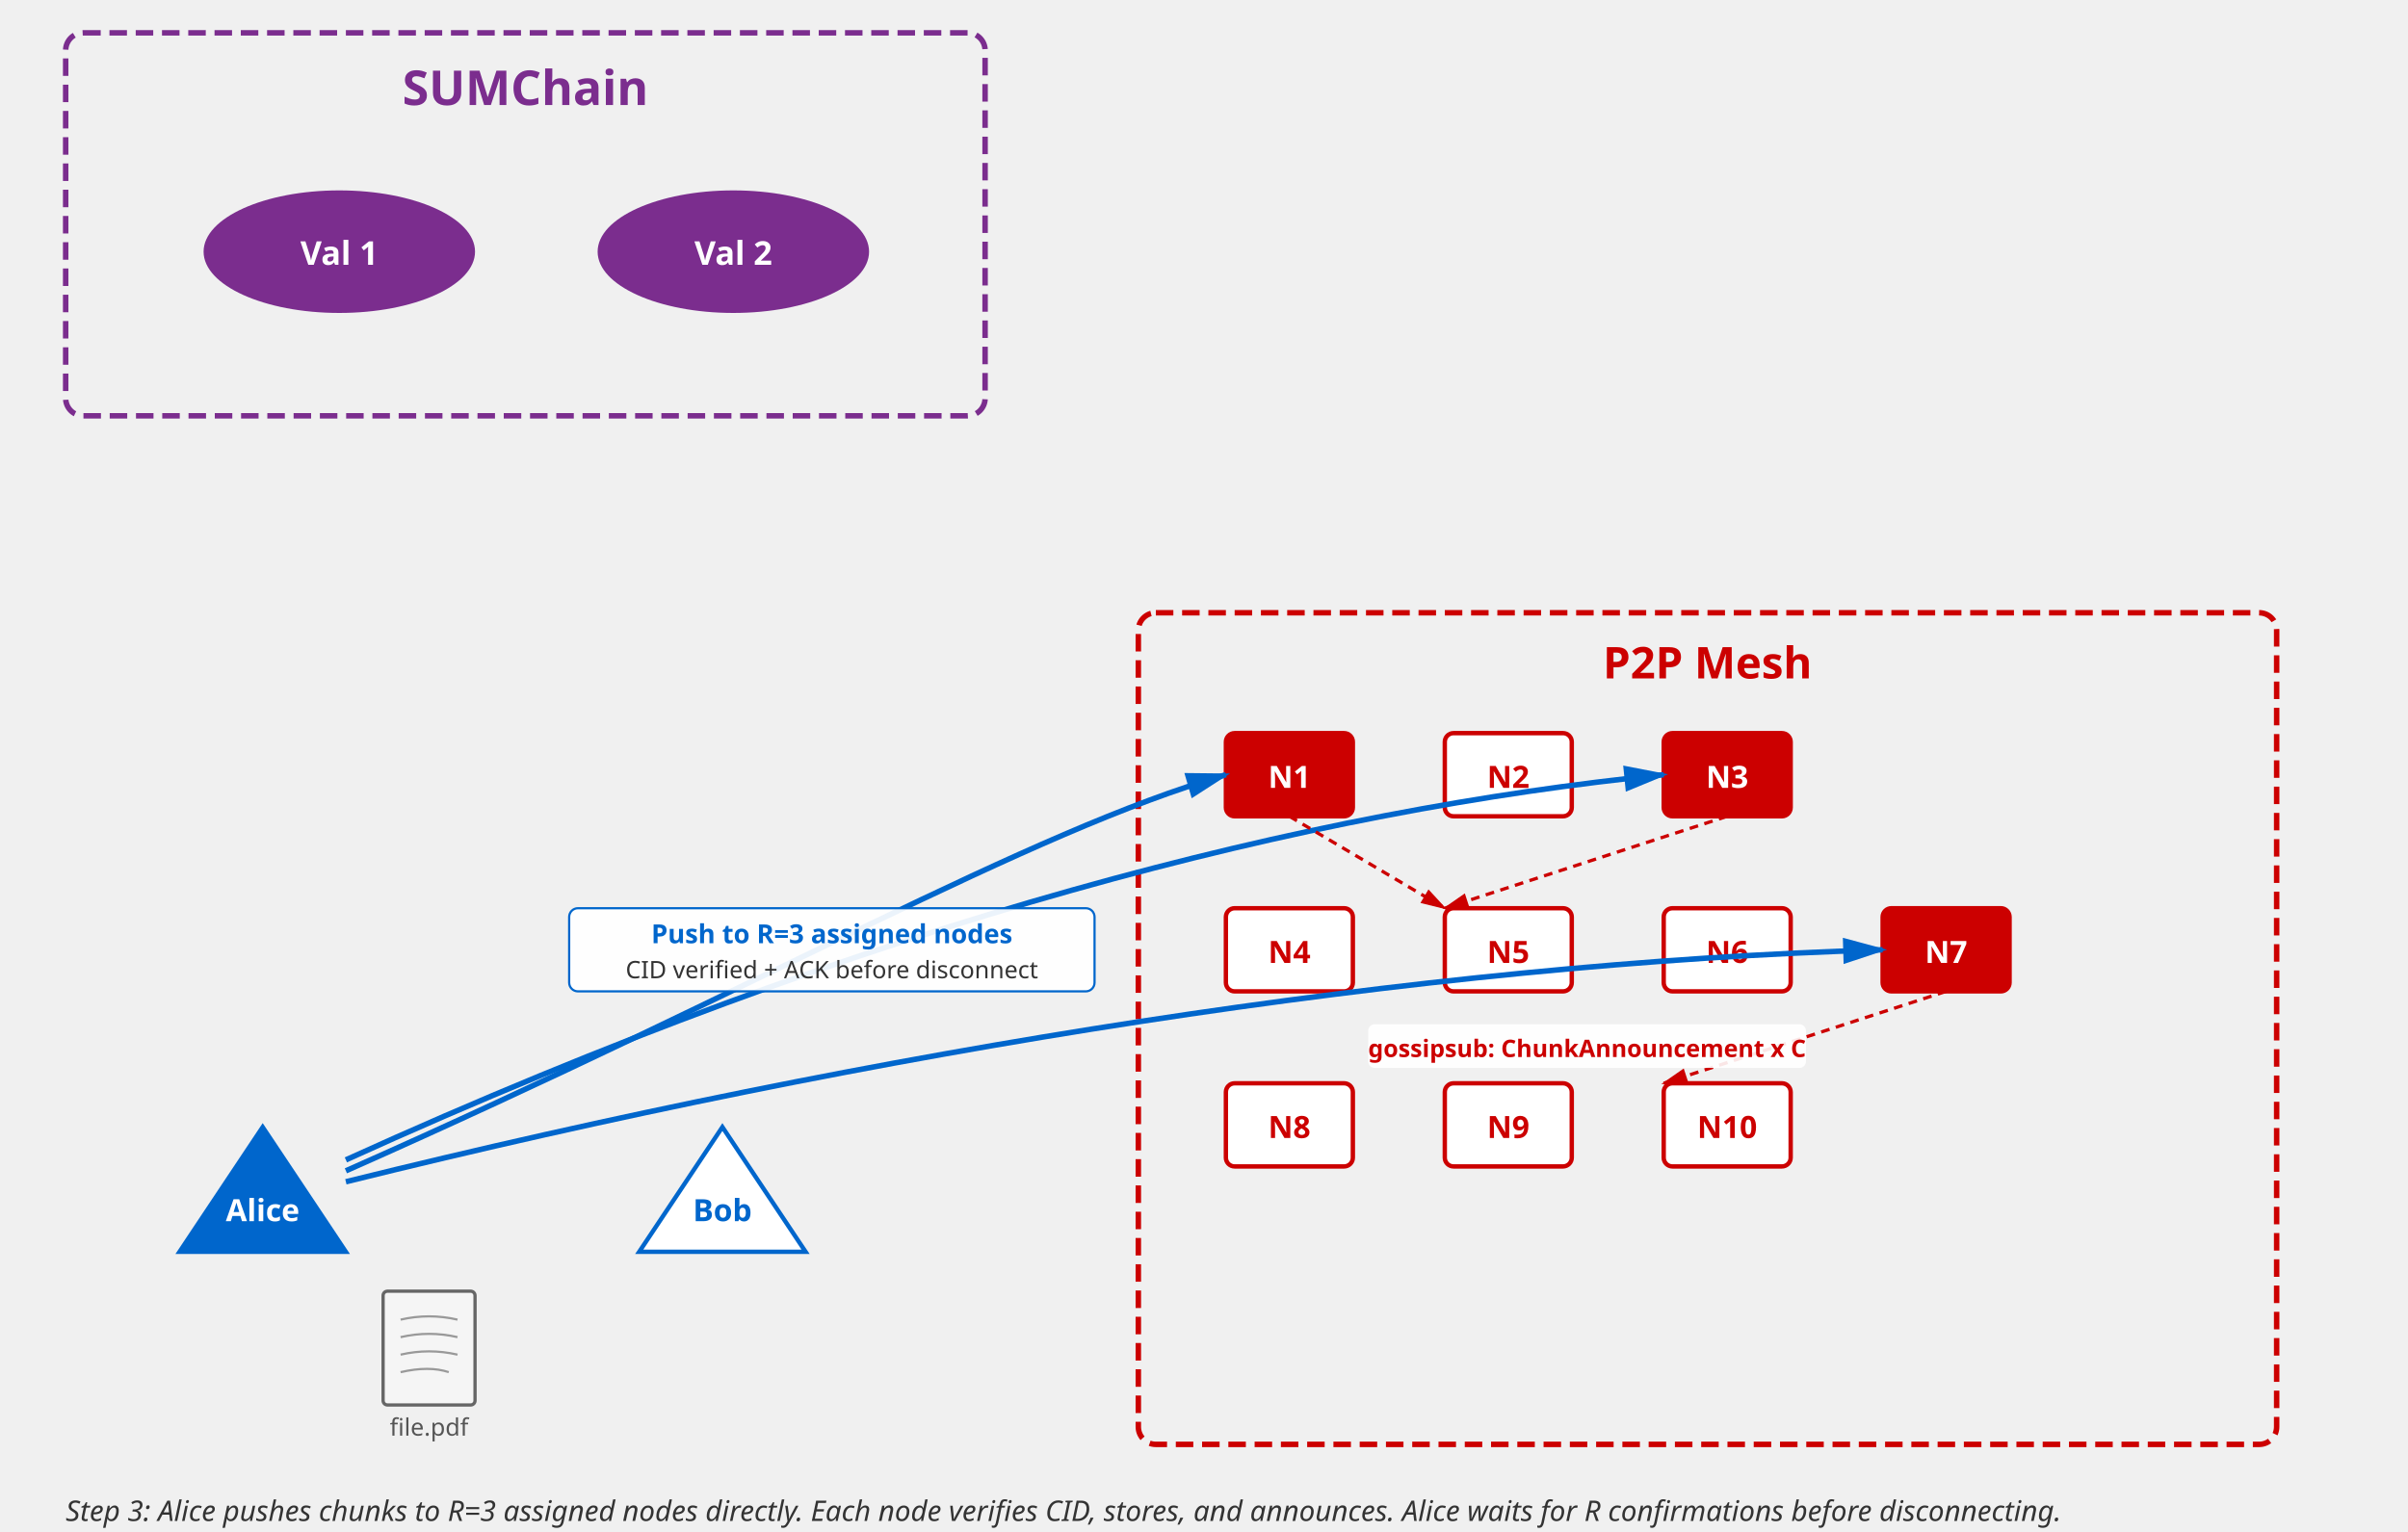
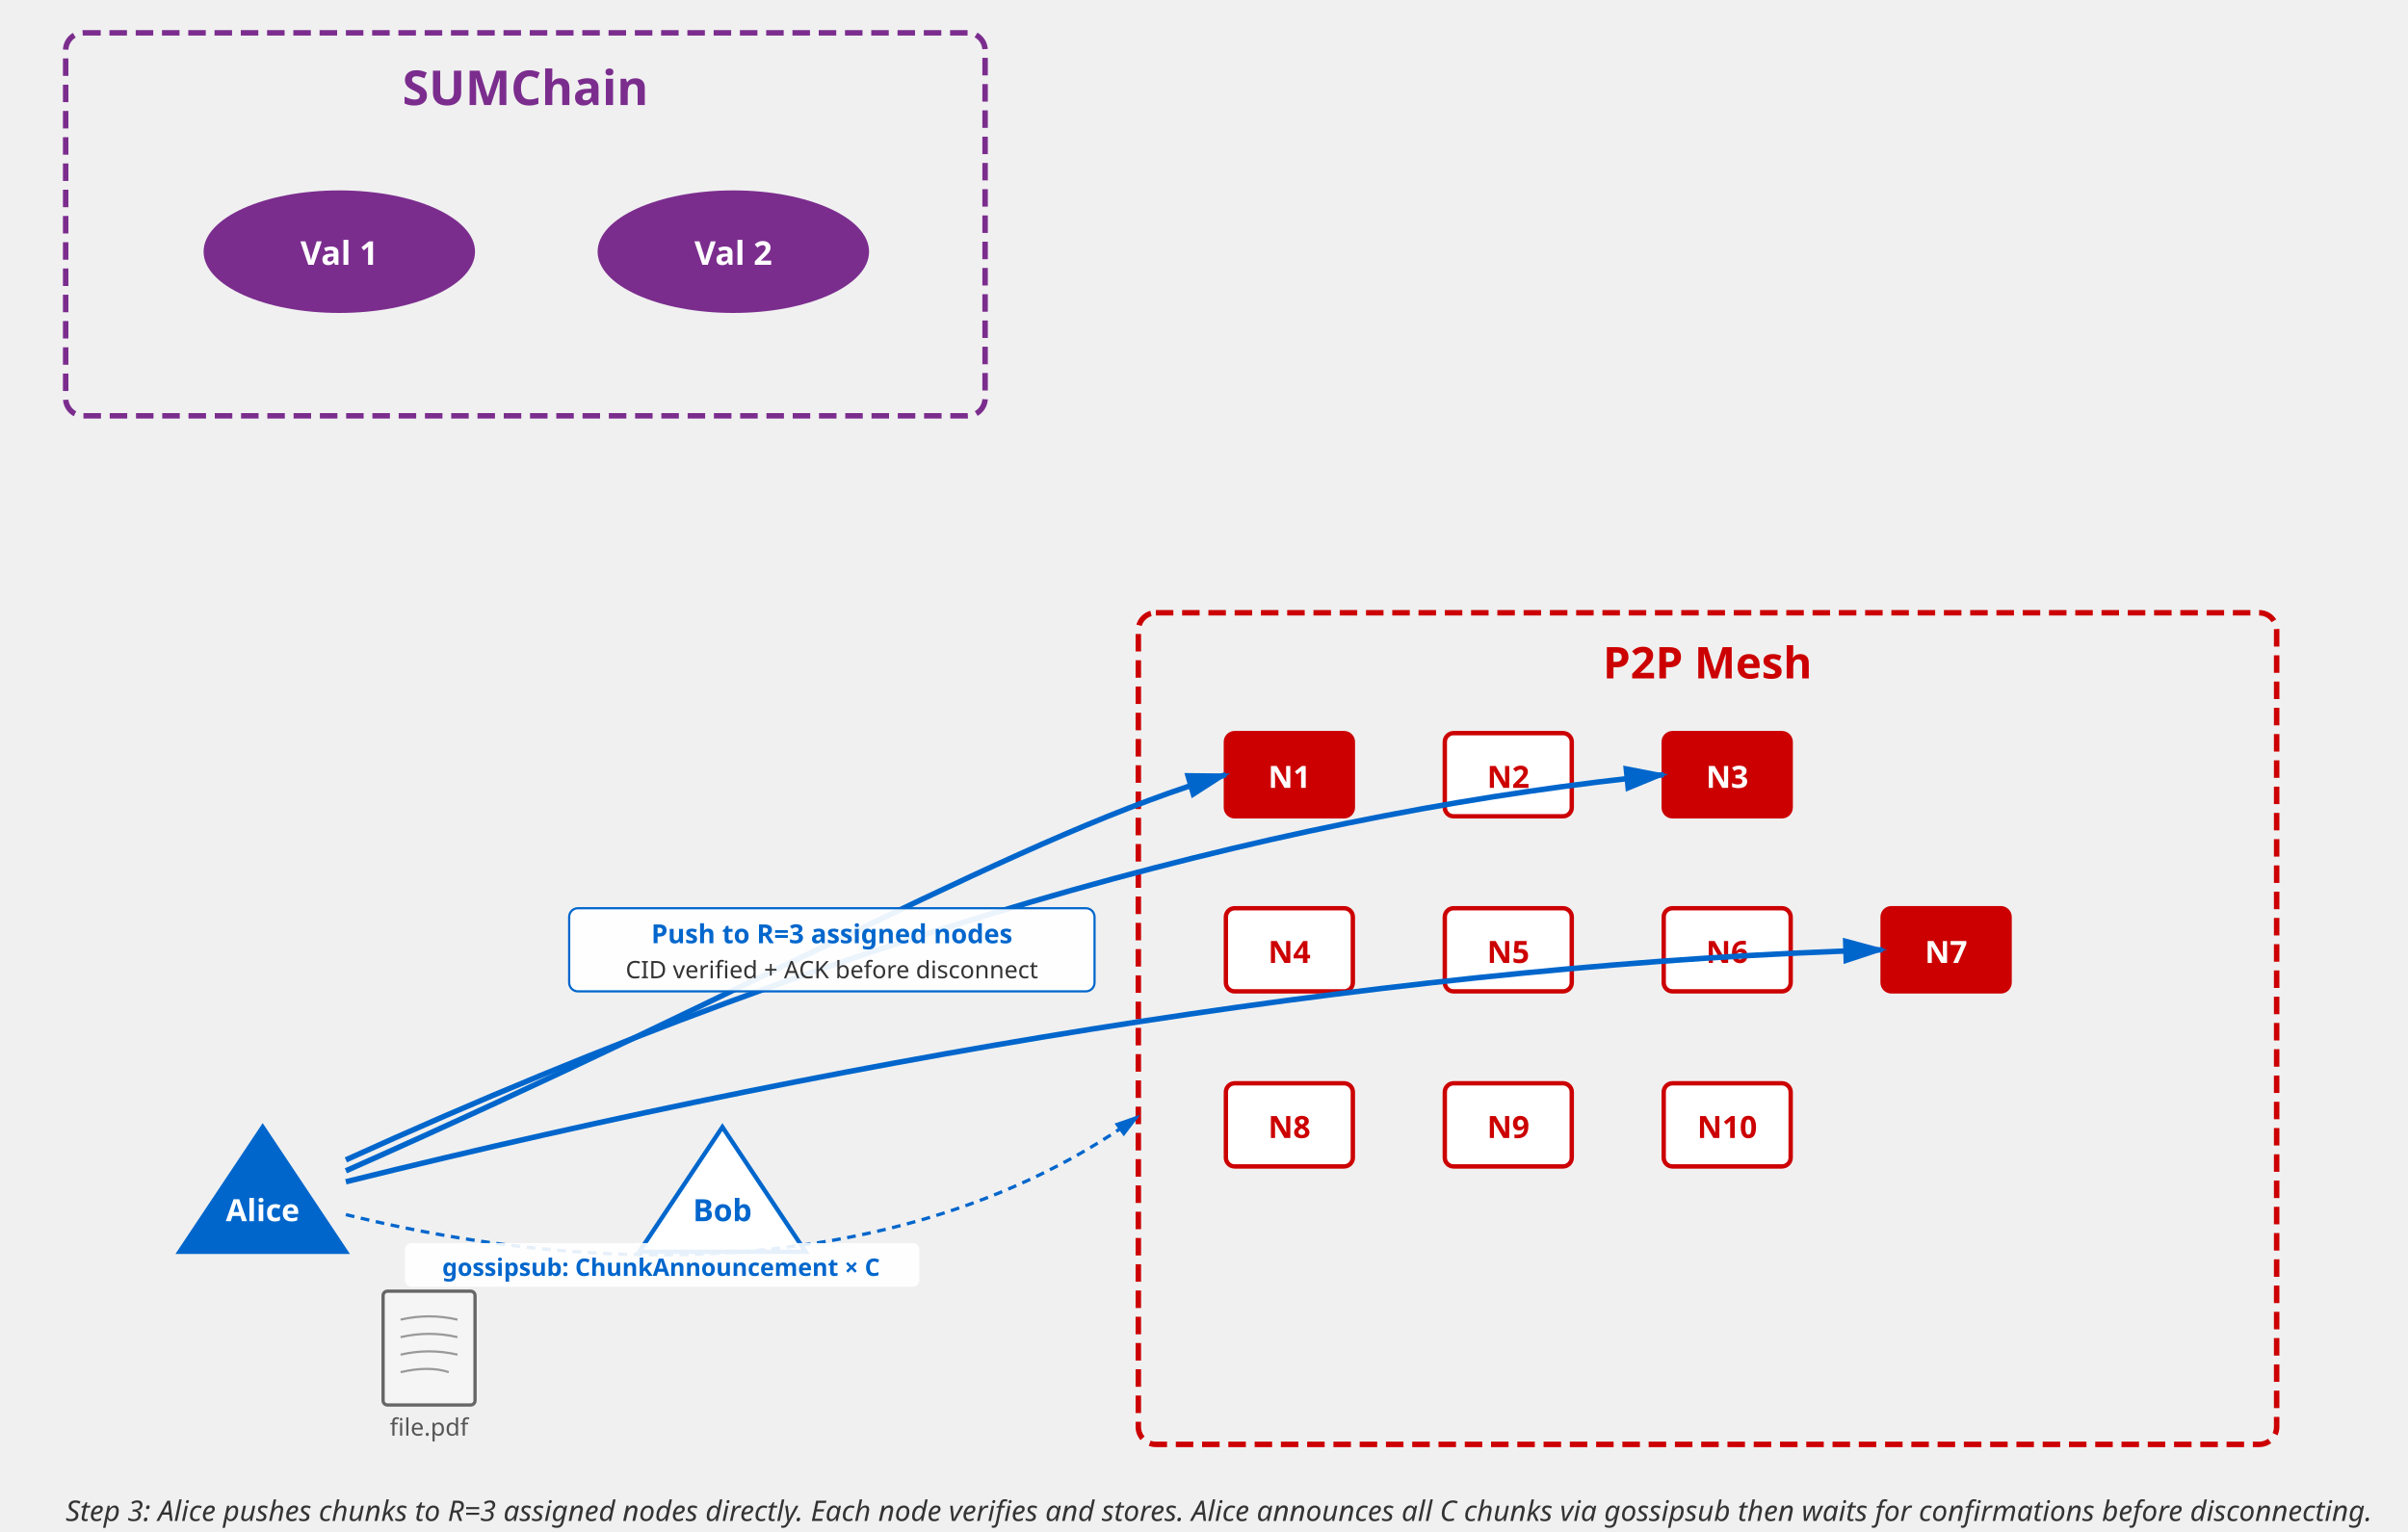
<svg xmlns="http://www.w3.org/2000/svg" viewBox="0 0 1100 700" font-family="'Segoe UI',system-ui,sans-serif">
  <defs>
    <marker id="ah-b" viewBox="0 0 10 6" refX="9" refY="3" markerWidth="8" markerHeight="6" orient="auto">
      <path d="M0,0 L10,3 L0,6Z" fill="#0066CC" />
    </marker>
    <marker id="ah-r" viewBox="0 0 10 6" refX="9" refY="3" markerWidth="8" markerHeight="6" orient="auto">
      <path d="M0,0 L10,3 L0,6Z" fill="#CC0000" />
    </marker>
  </defs>
  <rect x="30" y="15" width="420" height="175" rx="8" fill="none" stroke="#7B2D8E" stroke-width="2.5" stroke-dasharray="8,4" />
  <text x="240" y="48" text-anchor="middle" fill="#7B2D8E" font-weight="bold" font-size="22">SUMChain</text>
  <ellipse cx="155" cy="115" rx="62" ry="28" fill="#7B2D8E" />
  <text x="155" y="121" text-anchor="middle" fill="#fff" font-size="15" font-weight="bold">Val 1</text>
  <ellipse cx="335" cy="115" rx="62" ry="28" fill="#7B2D8E" />
  <text x="335" y="121" text-anchor="middle" fill="#fff" font-size="15" font-weight="bold">Val 2</text>
  <rect x="520" y="280" width="520" height="380" rx="8" fill="none" stroke="#CC0000" stroke-width="2.5" stroke-dasharray="8,4" />
  <text x="780" y="310" text-anchor="middle" fill="#CC0000" font-weight="bold" font-size="20">P2P Mesh</text>
  <rect x="560" y="335" width="58" height="38" rx="4" fill="#CC0000" stroke="#CC0000" stroke-width="2" />
  <text x="589" y="360" text-anchor="middle" fill="#fff" font-size="14" font-weight="bold">N1</text>
  <rect x="660" y="335" width="58" height="38" rx="4" fill="#fff" stroke="#CC0000" stroke-width="2" />
  <text x="689" y="360" text-anchor="middle" fill="#CC0000" font-size="14" font-weight="bold">N2</text>
  <rect x="760" y="335" width="58" height="38" rx="4" fill="#CC0000" stroke="#CC0000" stroke-width="2" />
  <text x="789" y="360" text-anchor="middle" fill="#fff" font-size="14" font-weight="bold">N3</text>
  <rect x="560" y="415" width="58" height="38" rx="4" fill="#fff" stroke="#CC0000" stroke-width="2" />
  <text x="589" y="440" text-anchor="middle" fill="#CC0000" font-size="14" font-weight="bold">N4</text>
  <rect x="660" y="415" width="58" height="38" rx="4" fill="#fff" stroke="#CC0000" stroke-width="2" />
  <text x="689" y="440" text-anchor="middle" fill="#CC0000" font-size="14" font-weight="bold">N5</text>
  <rect x="760" y="415" width="58" height="38" rx="4" fill="#fff" stroke="#CC0000" stroke-width="2" />
  <text x="789" y="440" text-anchor="middle" fill="#CC0000" font-size="14" font-weight="bold">N6</text>
  <rect x="860" y="415" width="58" height="38" rx="4" fill="#CC0000" stroke="#CC0000" stroke-width="2" />
  <text x="889" y="440" text-anchor="middle" fill="#fff" font-size="14" font-weight="bold">N7</text>
  <rect x="560" y="495" width="58" height="38" rx="4" fill="#fff" stroke="#CC0000" stroke-width="2" />
  <text x="589" y="520" text-anchor="middle" fill="#CC0000" font-size="14" font-weight="bold">N8</text>
  <rect x="660" y="495" width="58" height="38" rx="4" fill="#fff" stroke="#CC0000" stroke-width="2" />
  <text x="689" y="520" text-anchor="middle" fill="#CC0000" font-size="14" font-weight="bold">N9</text>
  <rect x="760" y="495" width="58" height="38" rx="4" fill="#fff" stroke="#CC0000" stroke-width="2" />
  <text x="789" y="520" text-anchor="middle" fill="#CC0000" font-size="14" font-weight="bold">N10</text>
  <polygon points="120,515 82,572 158,572" fill="#0066CC" stroke="#0066CC" stroke-width="2" />
  <text x="120" y="558" text-anchor="middle" fill="#fff" font-size="14" font-weight="bold">Alice</text>
  <polygon points="330,515 292,572 368,572" fill="#fff" stroke="#0066CC" stroke-width="2" />
  <text x="330" y="558" text-anchor="middle" fill="#0066CC" font-size="14" font-weight="bold">Bob</text>
  <rect x="175" y="590" width="42" height="52" rx="2" fill="#f5f5f5" stroke="#666" stroke-width="1.5" />
  <path d="M183,603 Q196,600 209,603 M183,611 Q196,608 209,611 M183,619 Q196,616 209,619 M183,627 Q196,624 205,627" fill="none" stroke="#999" stroke-width="1" />
  <text x="196" y="656" text-anchor="middle" fill="#555" font-size="11">file.pdf</text>
  <path d="M158,535 C350,450 470,380 560,354" fill="none" stroke="#0066CC" stroke-width="2.5" marker-end="url(#ah-b)" />
  <path d="M158,530 C400,420 600,370 760,354" fill="none" stroke="#0066CC" stroke-width="2.5" marker-end="url(#ah-b)" />
  <path d="M158,540 C400,480 650,440 860,434" fill="none" stroke="#0066CC" stroke-width="2.5" marker-end="url(#ah-b)" />
  <rect x="260" y="415" width="240" height="38" rx="4" fill="#fff" fill-opacity="0.92" stroke="#0066CC" stroke-width="1" />
  <text x="380" y="431" text-anchor="middle" fill="#0066CC" font-size="12" font-weight="bold">Push to R=3 assigned nodes</text>
  <text x="380" y="447" text-anchor="middle" fill="#333" font-size="11">CID verified + ACK before disconnect</text>
-   <line x1="589" y1="373" x2="660" y2="415" stroke="#CC0000" stroke-width="1.5" stroke-dasharray="4,3" marker-end="url(#ah-r)" />
-   <line x1="789" y1="373" x2="660" y2="415" stroke="#CC0000" stroke-width="1.5" stroke-dasharray="4,3" marker-end="url(#ah-r)" />
-   <line x1="889" y1="453" x2="760" y2="495" stroke="#CC0000" stroke-width="1.5" stroke-dasharray="4,3" marker-end="url(#ah-r)" />
-   <rect x="625" y="468" width="200" height="20" rx="3" fill="#fff" fill-opacity="0.9" />
-   <text x="725" y="483" text-anchor="middle" fill="#CC0000" font-size="11" font-weight="bold">gossipsub: ChunkAnnouncement x C</text>
-   <text x="30" y="695" fill="#333" font-size="13" font-style="italic">Step 3: Alice pushes chunks to R=3 assigned nodes directly. Each node verifies CID, stores, and announces. Alice waits for R confirmations before disconnecting.</text>
+   <path d="M158,555 C300,590 430,575 520,510" fill="none" stroke="#0066CC" stroke-width="1.5" stroke-dasharray="4,3" marker-end="url(#ah-b)" />
+   <rect x="185" y="568" width="235" height="20" rx="3" fill="#fff" fill-opacity="0.9" />
+   <text x="302" y="583" text-anchor="middle" fill="#0066CC" font-size="11" font-weight="bold">gossipsub: ChunkAnnouncement × C</text>
+   <text x="30" y="695" fill="#333" font-size="13" font-style="italic">Step 3: Alice pushes chunks to R=3 assigned nodes directly. Each node verifies and stores. Alice announces all C chunks via gossipsub then waits for confirmations before disconnecting.</text>
</svg>
